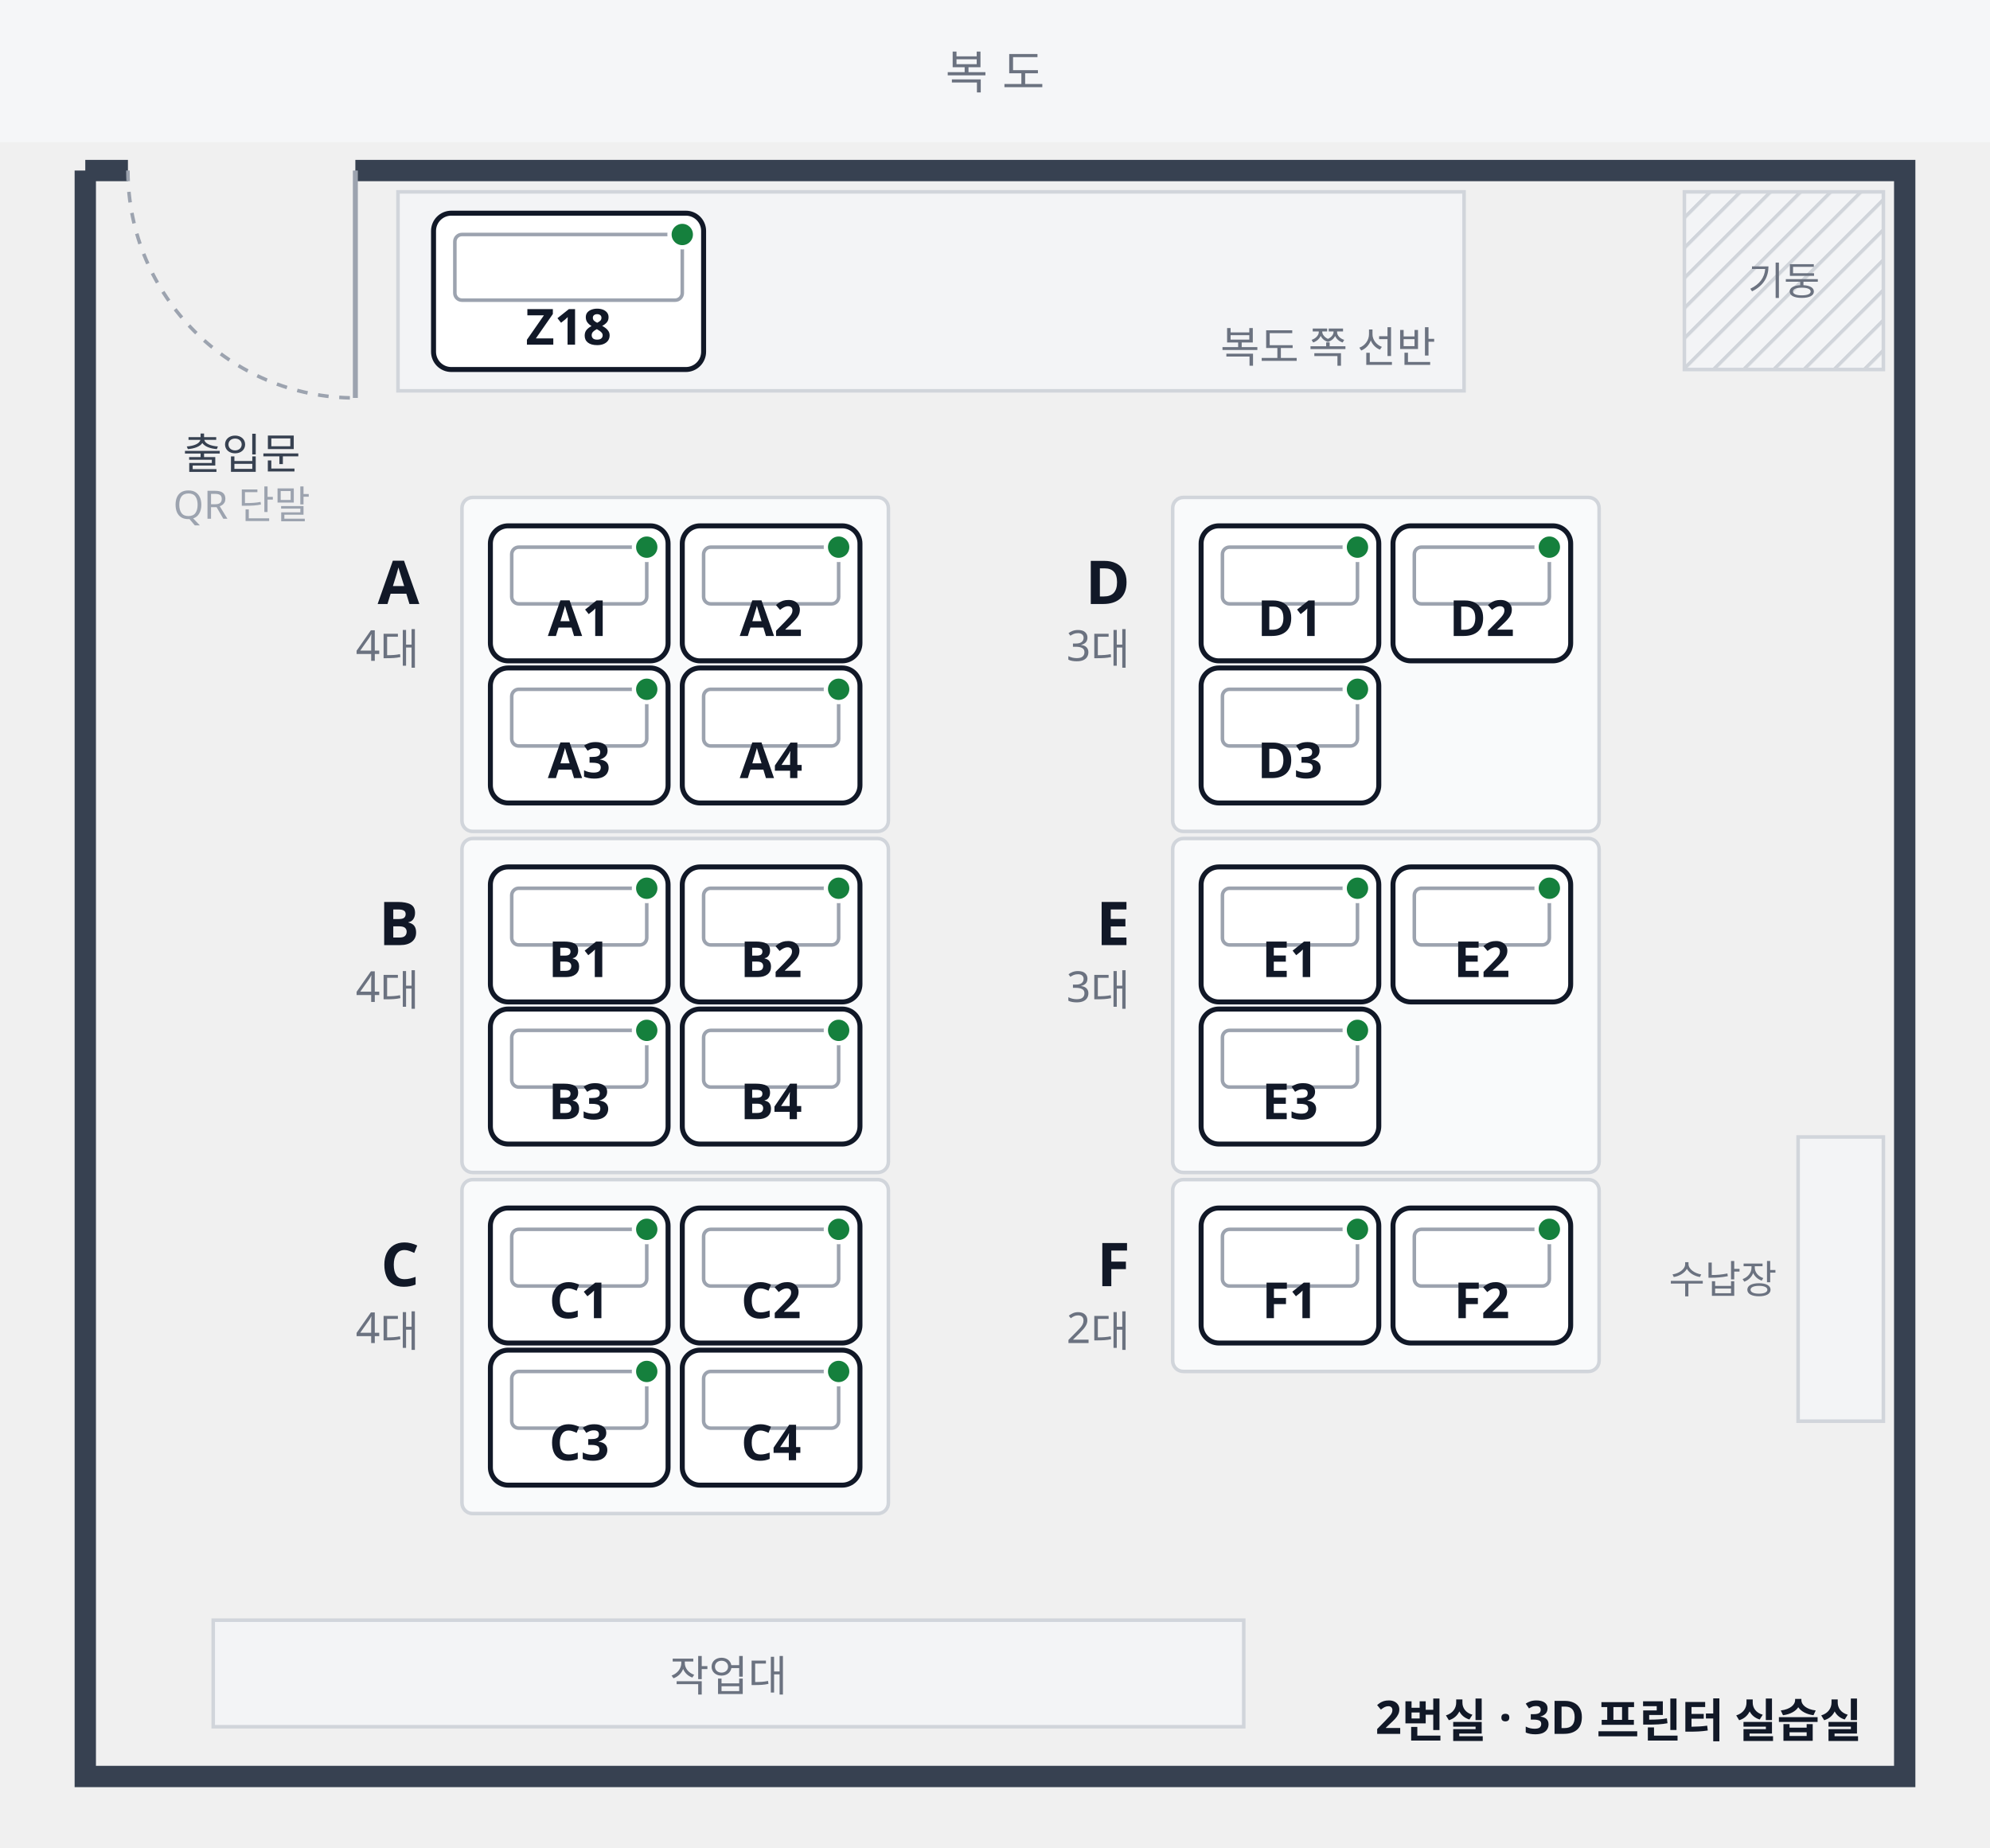
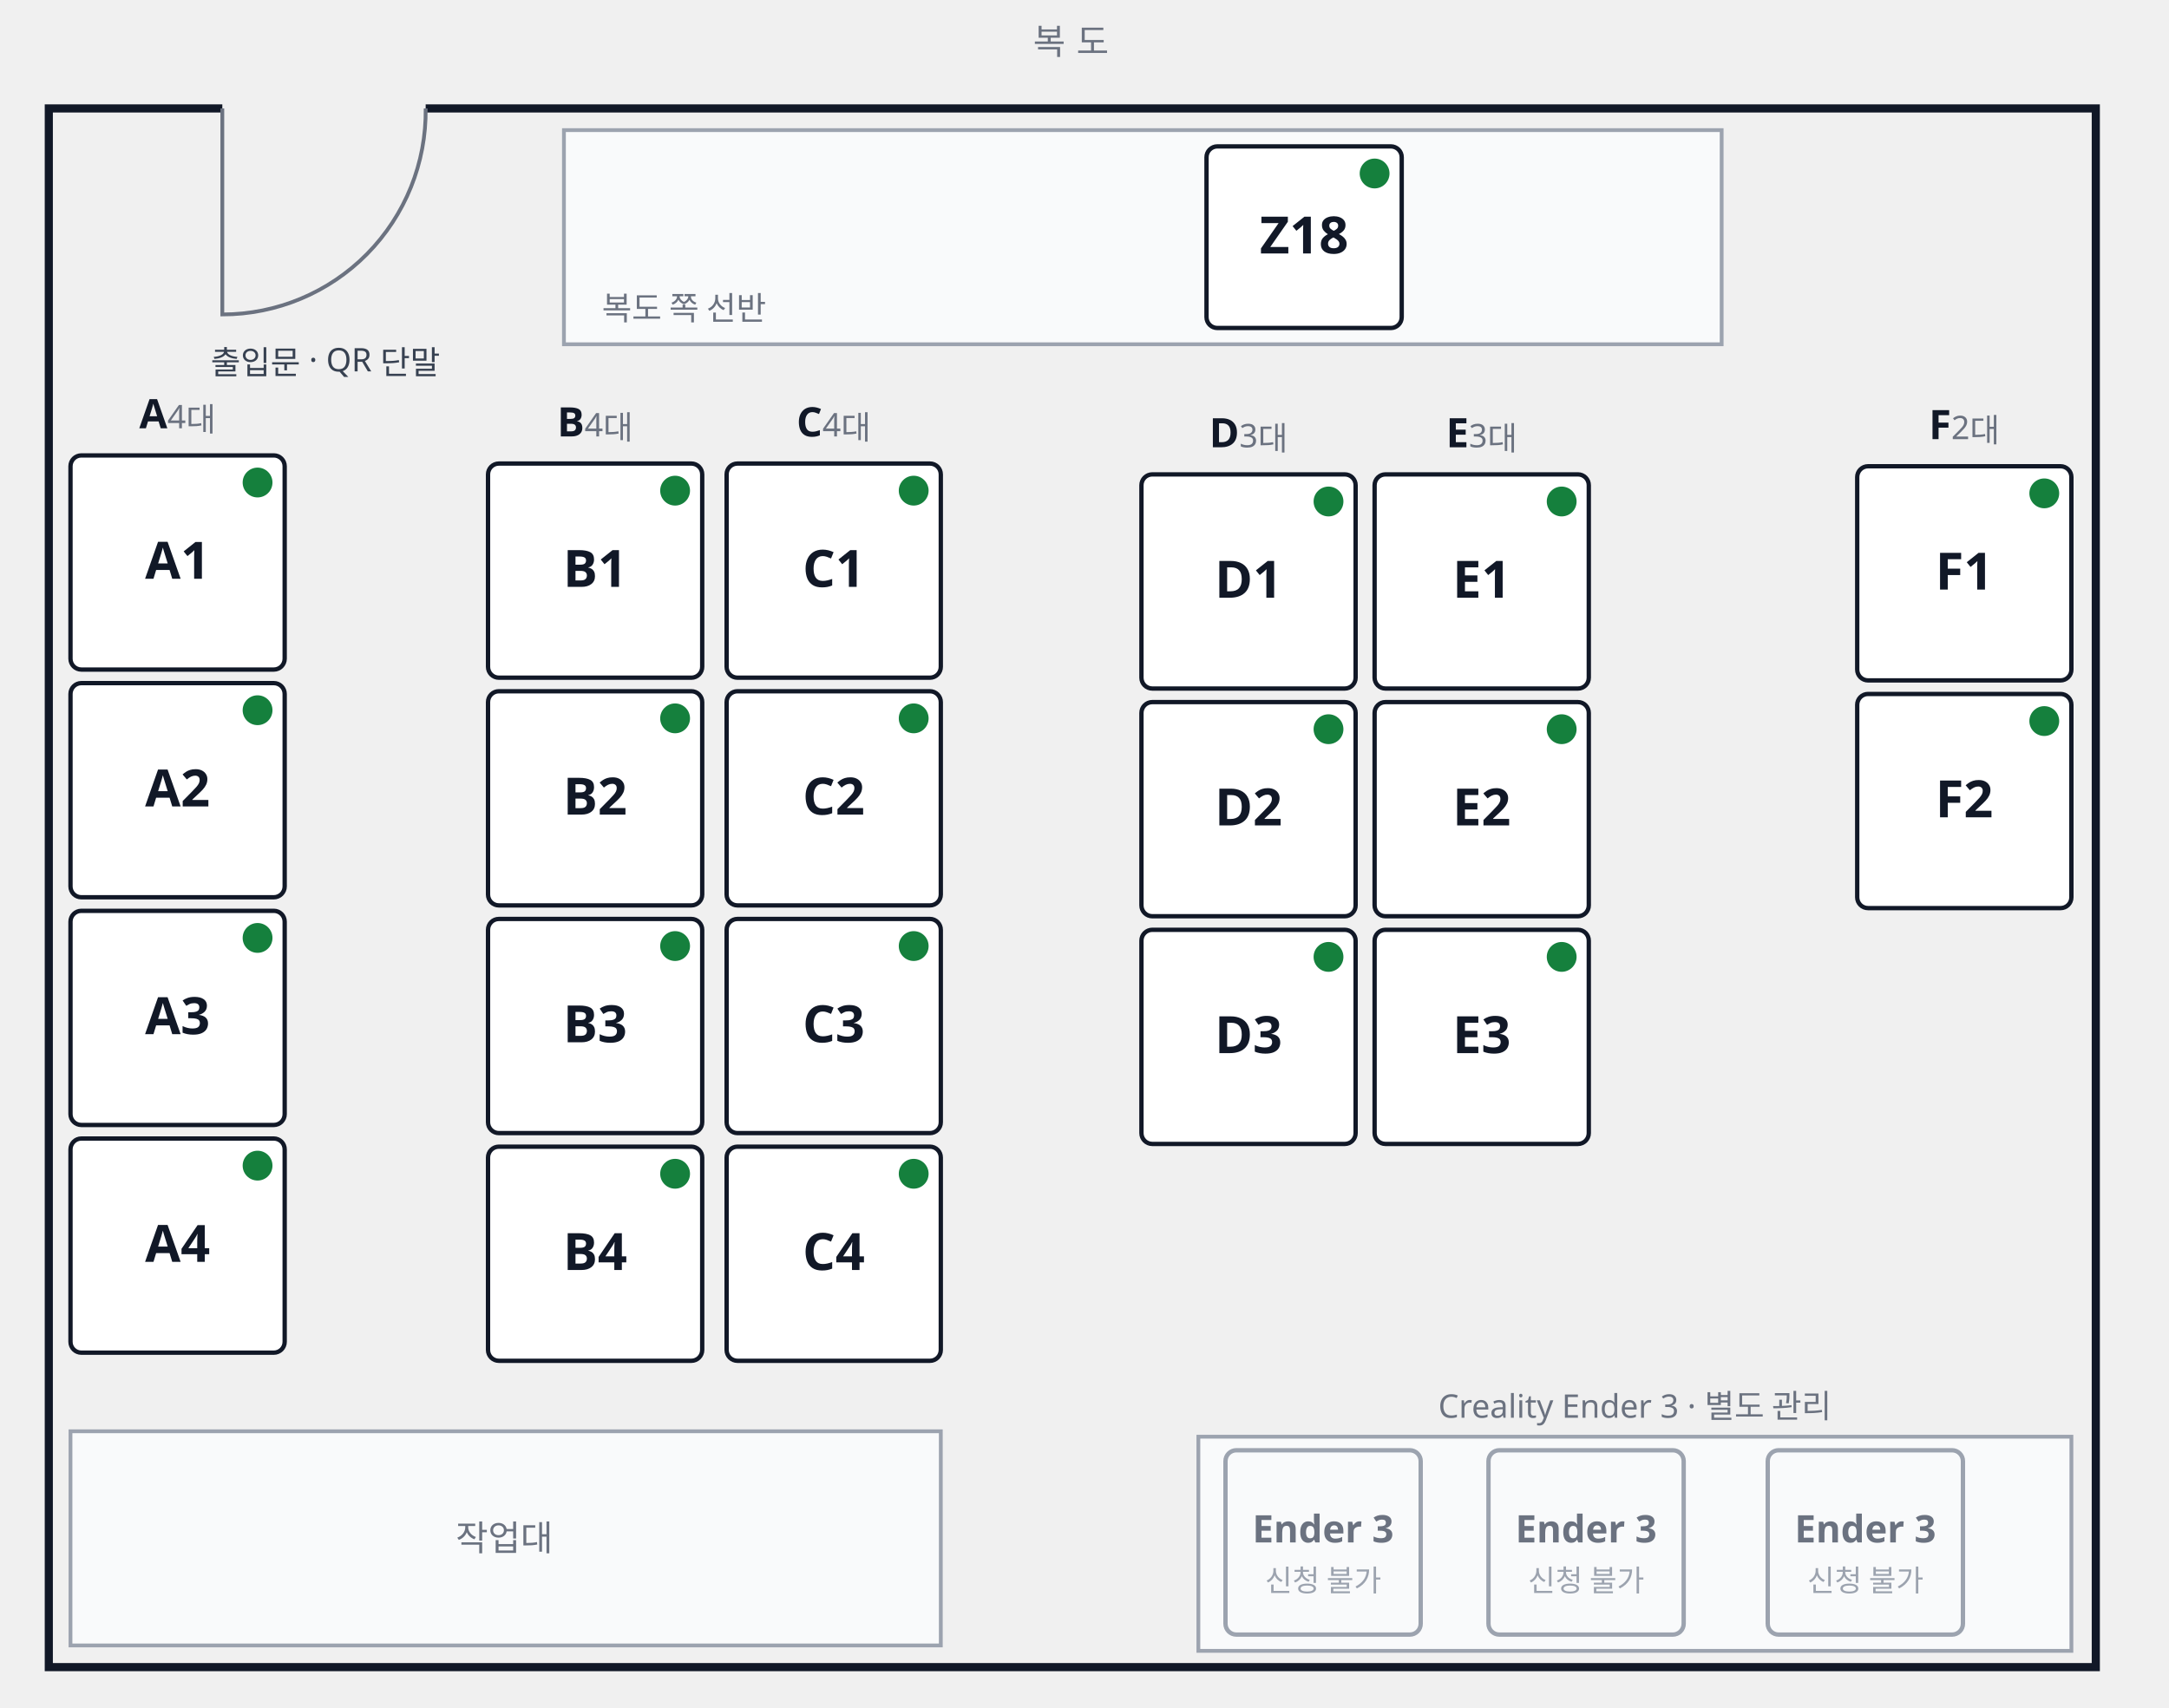
- <svg xmlns="http://www.w3.org/2000/svg" viewBox="0 0 560 520" role="img" aria-label="2번실 3D 프린터 배치도" font-family="IBM Plex Sans KR, Apple SD Gothic Neo, Malgun Gothic, sans-serif">
+ <svg xmlns="http://www.w3.org/2000/svg" viewBox="30 -30 800 630" role="img" aria-label="2번실 3D 프린터 배치도" font-family="IBM Plex Sans KR, Apple SD Gothic Neo, Malgun Gothic, sans-serif">
  <defs>
-     <pattern id="hatch" width="6" height="6" patternUnits="userSpaceOnUse" patternTransform="rotate(45)">
-       <rect width="6" height="6" fill="#f3f4f6" />
-       <line x1="0" y1="0" x2="0" y2="6" stroke="#d1d5db" stroke-width="2" />
+     <pattern id="hatch" width="8" height="8" patternUnits="userSpaceOnUse" patternTransform="rotate(45)">
+       <rect width="8" height="8" fill="#f3f4f6" />
+       <line x1="0" y1="0" x2="0" y2="8" stroke="#d1d5db" stroke-width="2.5" />
    </pattern>
  </defs>
-   <rect x="0" y="0" width="560" height="40" fill="#f5f6f8" />
-   <text x="280" y="25" text-anchor="middle" font-size="13" letter-spacing="4" fill="#6b7280">복도</text>
-   <path d="M24 48 H36 M100 48 H536 V500 H24 V48" fill="none" stroke="#374151" stroke-width="6" stroke-linejoin="miter" />
-   <path d="M36 48 A64 64 0 0 0 100 112" fill="none" stroke="#9ca3af" stroke-width="1" stroke-dasharray="3 3" />
-   <line x1="100" y1="48" x2="100" y2="112" stroke="#9ca3af" stroke-width="1.4" />
-   <text x="68" y="132" text-anchor="middle" font-size="12" fill="#374151">출입문</text>
-   <text x="68" y="146" text-anchor="middle" font-size="11" fill="#9ca3af">QR 단말</text>
-   <rect x="112" y="54" width="300" height="56" fill="#f3f4f6" stroke="#d1d5db" />
-   <text x="404" y="102" text-anchor="end" font-size="12" fill="#6b7280">복도 쪽 선반</text>
+   <text x="425" y="-10" text-anchor="middle" font-size="13" letter-spacing="4" fill="#6b7280">복도</text>
+   <path d="M112 10 H48 V585 H803 V10 H187" fill="none" stroke="#111827" stroke-width="3" />
+   <path d="M112 10 V86 A75 75 0 0 0 187 10" fill="none" stroke="#6b7280" stroke-width="1.4" />
+   <text x="150" y="108" text-anchor="middle" font-size="12" fill="#374151">출입문 · QR 단말</text>
+   <rect x="238" y="18" width="427" height="79" fill="#f9fafb" stroke="#9ca3af" stroke-width="1.4" />
+   <text x="252" y="88" font-size="12" fill="#6b7280">복도 쪽 선반</text>
  <g data-pr="Z1" aria-label="Z1 Z18 사용 가능">
-     <rect class="body" x="122" y="60" width="76" height="44" rx="5" fill="#ffffff" stroke="#111827" stroke-width="1.4" />
-     <rect x="128" y="66" width="64" height="18.48" rx="2" fill="none" stroke="#9ca3af" stroke-width="1" />
-     <text x="160" y="97" text-anchor="middle" font-size="14" font-weight="700" fill="#111827">Z18</text>
-     <circle cx="192" cy="66" r="3.6" fill="#15803d" stroke="#fff" stroke-width="1.2" />
+     <rect class="body" x="475" y="24" width="72" height="67" rx="4" fill="#ffffff" stroke="#111827" stroke-width="1.6" />
+     <text x="511" y="63.5" text-anchor="middle" font-size="19" font-weight="700" fill="#111827">Z18</text>
+     <circle cx="537" cy="34" r="5.5" fill="#15803d" />
  </g>
-   <rect x="474" y="54" width="56" height="50" fill="url(#hatch)" stroke="#d1d5db" />
-   <text x="502" y="83" text-anchor="middle" font-size="11" fill="#6b7280">기둥</text>
-   <rect x="130" y="140" width="120" height="94" rx="3" fill="#f9fafb" stroke="#d1d5db" />
-   <text x="118" y="170" text-anchor="end" font-size="17" font-weight="700" fill="#111827">A</text>
-   <text x="118" y="186" text-anchor="end" font-size="12" fill="#6b7280">4대</text>
+   <text x="95.5" y="128" text-anchor="middle" font-size="15" font-weight="700" fill="#111827">A<tspan font-size="12" font-weight="400" fill="#6b7280"> 4대</tspan>
+   </text>
  <g data-pr="A1" aria-label="A1 Replicator+ 사용 가능">
-     <rect class="body" x="138" y="148" width="50" height="38" rx="5" fill="#ffffff" stroke="#111827" stroke-width="1.4" />
-     <rect x="144" y="154" width="38" height="15.96" rx="2" fill="none" stroke="#9ca3af" stroke-width="1" />
-     <text x="163" y="179" text-anchor="middle" font-size="14" font-weight="700" fill="#111827">A1</text>
-     <circle cx="182" cy="154" r="3.6" fill="#15803d" stroke="#fff" stroke-width="1.2" />
+     <rect class="body" x="56" y="138" width="79" height="79" rx="4" fill="#ffffff" stroke="#111827" stroke-width="1.6" />
+     <text x="95.5" y="183.5" text-anchor="middle" font-size="19" font-weight="700" fill="#111827">A1</text>
+     <circle cx="125" cy="148" r="5.5" fill="#15803d" />
  </g>
  <g data-pr="A2" aria-label="A2 Replicator+ 사용 가능">
-     <rect class="body" x="192" y="148" width="50" height="38" rx="5" fill="#ffffff" stroke="#111827" stroke-width="1.4" />
-     <rect x="198" y="154" width="38" height="15.96" rx="2" fill="none" stroke="#9ca3af" stroke-width="1" />
-     <text x="217" y="179" text-anchor="middle" font-size="14" font-weight="700" fill="#111827">A2</text>
-     <circle cx="236" cy="154" r="3.6" fill="#15803d" stroke="#fff" stroke-width="1.2" />
+     <rect class="body" x="56" y="222" width="79" height="79" rx="4" fill="#ffffff" stroke="#111827" stroke-width="1.6" />
+     <text x="95.5" y="267.5" text-anchor="middle" font-size="19" font-weight="700" fill="#111827">A2</text>
+     <circle cx="125" cy="232" r="5.5" fill="#15803d" />
  </g>
  <g data-pr="A3" aria-label="A3 Replicator+ 사용 가능">
-     <rect class="body" x="138" y="188" width="50" height="38" rx="5" fill="#ffffff" stroke="#111827" stroke-width="1.4" />
-     <rect x="144" y="194" width="38" height="15.96" rx="2" fill="none" stroke="#9ca3af" stroke-width="1" />
-     <text x="163" y="219" text-anchor="middle" font-size="14" font-weight="700" fill="#111827">A3</text>
-     <circle cx="182" cy="194" r="3.6" fill="#15803d" stroke="#fff" stroke-width="1.2" />
+     <rect class="body" x="56" y="306" width="79" height="79" rx="4" fill="#ffffff" stroke="#111827" stroke-width="1.6" />
+     <text x="95.5" y="351.5" text-anchor="middle" font-size="19" font-weight="700" fill="#111827">A3</text>
+     <circle cx="125" cy="316" r="5.5" fill="#15803d" />
  </g>
  <g data-pr="A4" aria-label="A4 Replicator+ 사용 가능">
-     <rect class="body" x="192" y="188" width="50" height="38" rx="5" fill="#ffffff" stroke="#111827" stroke-width="1.4" />
-     <rect x="198" y="194" width="38" height="15.96" rx="2" fill="none" stroke="#9ca3af" stroke-width="1" />
-     <text x="217" y="219" text-anchor="middle" font-size="14" font-weight="700" fill="#111827">A4</text>
-     <circle cx="236" cy="194" r="3.6" fill="#15803d" stroke="#fff" stroke-width="1.2" />
+     <rect class="body" x="56" y="390" width="79" height="79" rx="4" fill="#ffffff" stroke="#111827" stroke-width="1.6" />
+     <text x="95.5" y="435.5" text-anchor="middle" font-size="19" font-weight="700" fill="#111827">A4</text>
+     <circle cx="125" cy="400" r="5.5" fill="#15803d" />
  </g>
-   <rect x="130" y="236" width="120" height="94" rx="3" fill="#f9fafb" stroke="#d1d5db" />
-   <text x="118" y="266" text-anchor="end" font-size="17" font-weight="700" fill="#111827">B</text>
-   <text x="118" y="282" text-anchor="end" font-size="12" fill="#6b7280">4대</text>
+   <text x="249.5" y="131" text-anchor="middle" font-size="15" font-weight="700" fill="#111827">B<tspan font-size="12" font-weight="400" fill="#6b7280"> 4대</tspan>
+   </text>
  <g data-pr="B1" aria-label="B1 Replicator+ 사용 가능">
-     <rect class="body" x="138" y="244" width="50" height="38" rx="5" fill="#ffffff" stroke="#111827" stroke-width="1.4" />
-     <rect x="144" y="250" width="38" height="15.96" rx="2" fill="none" stroke="#9ca3af" stroke-width="1" />
-     <text x="163" y="275" text-anchor="middle" font-size="14" font-weight="700" fill="#111827">B1</text>
-     <circle cx="182" cy="250" r="3.6" fill="#15803d" stroke="#fff" stroke-width="1.2" />
+     <rect class="body" x="210" y="141" width="79" height="79" rx="4" fill="#ffffff" stroke="#111827" stroke-width="1.6" />
+     <text x="249.5" y="186.5" text-anchor="middle" font-size="19" font-weight="700" fill="#111827">B1</text>
+     <circle cx="279" cy="151" r="5.5" fill="#15803d" />
  </g>
  <g data-pr="B2" aria-label="B2 Replicator+ 사용 가능">
-     <rect class="body" x="192" y="244" width="50" height="38" rx="5" fill="#ffffff" stroke="#111827" stroke-width="1.4" />
-     <rect x="198" y="250" width="38" height="15.96" rx="2" fill="none" stroke="#9ca3af" stroke-width="1" />
-     <text x="217" y="275" text-anchor="middle" font-size="14" font-weight="700" fill="#111827">B2</text>
-     <circle cx="236" cy="250" r="3.6" fill="#15803d" stroke="#fff" stroke-width="1.2" />
+     <rect class="body" x="210" y="225" width="79" height="79" rx="4" fill="#ffffff" stroke="#111827" stroke-width="1.6" />
+     <text x="249.5" y="270.5" text-anchor="middle" font-size="19" font-weight="700" fill="#111827">B2</text>
+     <circle cx="279" cy="235" r="5.5" fill="#15803d" />
  </g>
  <g data-pr="B3" aria-label="B3 Replicator+ 사용 가능">
-     <rect class="body" x="138" y="284" width="50" height="38" rx="5" fill="#ffffff" stroke="#111827" stroke-width="1.4" />
-     <rect x="144" y="290" width="38" height="15.96" rx="2" fill="none" stroke="#9ca3af" stroke-width="1" />
-     <text x="163" y="315" text-anchor="middle" font-size="14" font-weight="700" fill="#111827">B3</text>
-     <circle cx="182" cy="290" r="3.6" fill="#15803d" stroke="#fff" stroke-width="1.2" />
+     <rect class="body" x="210" y="309" width="79" height="79" rx="4" fill="#ffffff" stroke="#111827" stroke-width="1.6" />
+     <text x="249.5" y="354.5" text-anchor="middle" font-size="19" font-weight="700" fill="#111827">B3</text>
+     <circle cx="279" cy="319" r="5.5" fill="#15803d" />
  </g>
  <g data-pr="B4" aria-label="B4 Replicator+ 사용 가능">
-     <rect class="body" x="192" y="284" width="50" height="38" rx="5" fill="#ffffff" stroke="#111827" stroke-width="1.4" />
-     <rect x="198" y="290" width="38" height="15.96" rx="2" fill="none" stroke="#9ca3af" stroke-width="1" />
-     <text x="217" y="315" text-anchor="middle" font-size="14" font-weight="700" fill="#111827">B4</text>
-     <circle cx="236" cy="290" r="3.6" fill="#15803d" stroke="#fff" stroke-width="1.2" />
+     <rect class="body" x="210" y="393" width="79" height="79" rx="4" fill="#ffffff" stroke="#111827" stroke-width="1.6" />
+     <text x="249.5" y="438.5" text-anchor="middle" font-size="19" font-weight="700" fill="#111827">B4</text>
+     <circle cx="279" cy="403" r="5.5" fill="#15803d" />
  </g>
-   <rect x="130" y="332" width="120" height="94" rx="3" fill="#f9fafb" stroke="#d1d5db" />
-   <text x="118" y="362" text-anchor="end" font-size="17" font-weight="700" fill="#111827">C</text>
-   <text x="118" y="378" text-anchor="end" font-size="12" fill="#6b7280">4대</text>
+   <text x="337.5" y="131" text-anchor="middle" font-size="15" font-weight="700" fill="#111827">C<tspan font-size="12" font-weight="400" fill="#6b7280"> 4대</tspan>
+   </text>
  <g data-pr="C1" aria-label="C1 Replicator+ 사용 가능">
-     <rect class="body" x="138" y="340" width="50" height="38" rx="5" fill="#ffffff" stroke="#111827" stroke-width="1.4" />
-     <rect x="144" y="346" width="38" height="15.96" rx="2" fill="none" stroke="#9ca3af" stroke-width="1" />
-     <text x="163" y="371" text-anchor="middle" font-size="14" font-weight="700" fill="#111827">C1</text>
-     <circle cx="182" cy="346" r="3.6" fill="#15803d" stroke="#fff" stroke-width="1.2" />
+     <rect class="body" x="298" y="141" width="79" height="79" rx="4" fill="#ffffff" stroke="#111827" stroke-width="1.6" />
+     <text x="337.5" y="186.5" text-anchor="middle" font-size="19" font-weight="700" fill="#111827">C1</text>
+     <circle cx="367" cy="151" r="5.5" fill="#15803d" />
  </g>
  <g data-pr="C2" aria-label="C2 Replicator+ 사용 가능">
-     <rect class="body" x="192" y="340" width="50" height="38" rx="5" fill="#ffffff" stroke="#111827" stroke-width="1.4" />
-     <rect x="198" y="346" width="38" height="15.96" rx="2" fill="none" stroke="#9ca3af" stroke-width="1" />
-     <text x="217" y="371" text-anchor="middle" font-size="14" font-weight="700" fill="#111827">C2</text>
-     <circle cx="236" cy="346" r="3.6" fill="#15803d" stroke="#fff" stroke-width="1.2" />
+     <rect class="body" x="298" y="225" width="79" height="79" rx="4" fill="#ffffff" stroke="#111827" stroke-width="1.6" />
+     <text x="337.5" y="270.5" text-anchor="middle" font-size="19" font-weight="700" fill="#111827">C2</text>
+     <circle cx="367" cy="235" r="5.5" fill="#15803d" />
  </g>
  <g data-pr="C3" aria-label="C3 Replicator+ 사용 가능">
-     <rect class="body" x="138" y="380" width="50" height="38" rx="5" fill="#ffffff" stroke="#111827" stroke-width="1.4" />
-     <rect x="144" y="386" width="38" height="15.96" rx="2" fill="none" stroke="#9ca3af" stroke-width="1" />
-     <text x="163" y="411" text-anchor="middle" font-size="14" font-weight="700" fill="#111827">C3</text>
-     <circle cx="182" cy="386" r="3.6" fill="#15803d" stroke="#fff" stroke-width="1.2" />
+     <rect class="body" x="298" y="309" width="79" height="79" rx="4" fill="#ffffff" stroke="#111827" stroke-width="1.6" />
+     <text x="337.5" y="354.5" text-anchor="middle" font-size="19" font-weight="700" fill="#111827">C3</text>
+     <circle cx="367" cy="319" r="5.5" fill="#15803d" />
  </g>
  <g data-pr="C4" aria-label="C4 Replicator+ 사용 가능">
-     <rect class="body" x="192" y="380" width="50" height="38" rx="5" fill="#ffffff" stroke="#111827" stroke-width="1.4" />
-     <rect x="198" y="386" width="38" height="15.96" rx="2" fill="none" stroke="#9ca3af" stroke-width="1" />
-     <text x="217" y="411" text-anchor="middle" font-size="14" font-weight="700" fill="#111827">C4</text>
-     <circle cx="236" cy="386" r="3.6" fill="#15803d" stroke="#fff" stroke-width="1.2" />
+     <rect class="body" x="298" y="393" width="79" height="79" rx="4" fill="#ffffff" stroke="#111827" stroke-width="1.6" />
+     <text x="337.5" y="438.5" text-anchor="middle" font-size="19" font-weight="700" fill="#111827">C4</text>
+     <circle cx="367" cy="403" r="5.5" fill="#15803d" />
  </g>
-   <rect x="330" y="140" width="120" height="94" rx="3" fill="#f9fafb" stroke="#d1d5db" />
-   <text x="318" y="170" text-anchor="end" font-size="17" font-weight="700" fill="#111827">D</text>
-   <text x="318" y="186" text-anchor="end" font-size="12" fill="#6b7280">3대</text>
+   <text x="490.5" y="135" text-anchor="middle" font-size="15" font-weight="700" fill="#111827">D<tspan font-size="12" font-weight="400" fill="#6b7280"> 3대</tspan>
+   </text>
  <g data-pr="D1" aria-label="D1 Replicator+ 사용 가능">
-     <rect class="body" x="338" y="148" width="50" height="38" rx="5" fill="#ffffff" stroke="#111827" stroke-width="1.4" />
-     <rect x="344" y="154" width="38" height="15.96" rx="2" fill="none" stroke="#9ca3af" stroke-width="1" />
-     <text x="363" y="179" text-anchor="middle" font-size="14" font-weight="700" fill="#111827">D1</text>
-     <circle cx="382" cy="154" r="3.6" fill="#15803d" stroke="#fff" stroke-width="1.2" />
+     <rect class="body" x="451" y="145" width="79" height="79" rx="4" fill="#ffffff" stroke="#111827" stroke-width="1.6" />
+     <text x="490.5" y="190.5" text-anchor="middle" font-size="19" font-weight="700" fill="#111827">D1</text>
+     <circle cx="520" cy="155" r="5.5" fill="#15803d" />
  </g>
  <g data-pr="D2" aria-label="D2 Replicator+ 사용 가능">
-     <rect class="body" x="392" y="148" width="50" height="38" rx="5" fill="#ffffff" stroke="#111827" stroke-width="1.4" />
-     <rect x="398" y="154" width="38" height="15.96" rx="2" fill="none" stroke="#9ca3af" stroke-width="1" />
-     <text x="417" y="179" text-anchor="middle" font-size="14" font-weight="700" fill="#111827">D2</text>
-     <circle cx="436" cy="154" r="3.6" fill="#15803d" stroke="#fff" stroke-width="1.2" />
+     <rect class="body" x="451" y="229" width="79" height="79" rx="4" fill="#ffffff" stroke="#111827" stroke-width="1.6" />
+     <text x="490.5" y="274.5" text-anchor="middle" font-size="19" font-weight="700" fill="#111827">D2</text>
+     <circle cx="520" cy="239" r="5.5" fill="#15803d" />
  </g>
  <g data-pr="D3" aria-label="D3 Replicator+ 사용 가능">
-     <rect class="body" x="338" y="188" width="50" height="38" rx="5" fill="#ffffff" stroke="#111827" stroke-width="1.4" />
-     <rect x="344" y="194" width="38" height="15.96" rx="2" fill="none" stroke="#9ca3af" stroke-width="1" />
-     <text x="363" y="219" text-anchor="middle" font-size="14" font-weight="700" fill="#111827">D3</text>
-     <circle cx="382" cy="194" r="3.6" fill="#15803d" stroke="#fff" stroke-width="1.2" />
+     <rect class="body" x="451" y="313" width="79" height="79" rx="4" fill="#ffffff" stroke="#111827" stroke-width="1.6" />
+     <text x="490.5" y="358.5" text-anchor="middle" font-size="19" font-weight="700" fill="#111827">D3</text>
+     <circle cx="520" cy="323" r="5.5" fill="#15803d" />
  </g>
-   <rect x="330" y="236" width="120" height="94" rx="3" fill="#f9fafb" stroke="#d1d5db" />
-   <text x="318" y="266" text-anchor="end" font-size="17" font-weight="700" fill="#111827">E</text>
-   <text x="318" y="282" text-anchor="end" font-size="12" fill="#6b7280">3대</text>
+   <text x="576.5" y="135" text-anchor="middle" font-size="15" font-weight="700" fill="#111827">E<tspan font-size="12" font-weight="400" fill="#6b7280"> 3대</tspan>
+   </text>
  <g data-pr="E1" aria-label="E1 Replicator+ 사용 가능">
-     <rect class="body" x="338" y="244" width="50" height="38" rx="5" fill="#ffffff" stroke="#111827" stroke-width="1.4" />
-     <rect x="344" y="250" width="38" height="15.96" rx="2" fill="none" stroke="#9ca3af" stroke-width="1" />
-     <text x="363" y="275" text-anchor="middle" font-size="14" font-weight="700" fill="#111827">E1</text>
-     <circle cx="382" cy="250" r="3.6" fill="#15803d" stroke="#fff" stroke-width="1.2" />
+     <rect class="body" x="537" y="145" width="79" height="79" rx="4" fill="#ffffff" stroke="#111827" stroke-width="1.6" />
+     <text x="576.5" y="190.5" text-anchor="middle" font-size="19" font-weight="700" fill="#111827">E1</text>
+     <circle cx="606" cy="155" r="5.5" fill="#15803d" />
  </g>
  <g data-pr="E2" aria-label="E2 Replicator+ 사용 가능">
-     <rect class="body" x="392" y="244" width="50" height="38" rx="5" fill="#ffffff" stroke="#111827" stroke-width="1.4" />
-     <rect x="398" y="250" width="38" height="15.96" rx="2" fill="none" stroke="#9ca3af" stroke-width="1" />
-     <text x="417" y="275" text-anchor="middle" font-size="14" font-weight="700" fill="#111827">E2</text>
-     <circle cx="436" cy="250" r="3.6" fill="#15803d" stroke="#fff" stroke-width="1.2" />
+     <rect class="body" x="537" y="229" width="79" height="79" rx="4" fill="#ffffff" stroke="#111827" stroke-width="1.6" />
+     <text x="576.5" y="274.5" text-anchor="middle" font-size="19" font-weight="700" fill="#111827">E2</text>
+     <circle cx="606" cy="239" r="5.5" fill="#15803d" />
  </g>
  <g data-pr="E3" aria-label="E3 Replicator+ 사용 가능">
-     <rect class="body" x="338" y="284" width="50" height="38" rx="5" fill="#ffffff" stroke="#111827" stroke-width="1.4" />
-     <rect x="344" y="290" width="38" height="15.96" rx="2" fill="none" stroke="#9ca3af" stroke-width="1" />
-     <text x="363" y="315" text-anchor="middle" font-size="14" font-weight="700" fill="#111827">E3</text>
-     <circle cx="382" cy="290" r="3.6" fill="#15803d" stroke="#fff" stroke-width="1.2" />
+     <rect class="body" x="537" y="313" width="79" height="79" rx="4" fill="#ffffff" stroke="#111827" stroke-width="1.6" />
+     <text x="576.5" y="358.5" text-anchor="middle" font-size="19" font-weight="700" fill="#111827">E3</text>
+     <circle cx="606" cy="323" r="5.5" fill="#15803d" />
  </g>
-   <rect x="330" y="332" width="120" height="54" rx="3" fill="#f9fafb" stroke="#d1d5db" />
-   <text x="318" y="362" text-anchor="end" font-size="17" font-weight="700" fill="#111827">F</text>
-   <text x="318" y="378" text-anchor="end" font-size="12" fill="#6b7280">2대</text>
+   <text x="754.5" y="132" text-anchor="middle" font-size="15" font-weight="700" fill="#111827">F<tspan font-size="12" font-weight="400" fill="#6b7280"> 2대</tspan>
+   </text>
  <g data-pr="F1" aria-label="F1 Replicator+ 사용 가능">
-     <rect class="body" x="338" y="340" width="50" height="38" rx="5" fill="#ffffff" stroke="#111827" stroke-width="1.4" />
-     <rect x="344" y="346" width="38" height="15.96" rx="2" fill="none" stroke="#9ca3af" stroke-width="1" />
-     <text x="363" y="371" text-anchor="middle" font-size="14" font-weight="700" fill="#111827">F1</text>
-     <circle cx="382" cy="346" r="3.6" fill="#15803d" stroke="#fff" stroke-width="1.2" />
+     <rect class="body" x="715" y="142" width="79" height="79" rx="4" fill="#ffffff" stroke="#111827" stroke-width="1.6" />
+     <text x="754.5" y="187.5" text-anchor="middle" font-size="19" font-weight="700" fill="#111827">F1</text>
+     <circle cx="784" cy="152" r="5.5" fill="#15803d" />
  </g>
  <g data-pr="F2" aria-label="F2 Replicator+ 사용 가능">
-     <rect class="body" x="392" y="340" width="50" height="38" rx="5" fill="#ffffff" stroke="#111827" stroke-width="1.4" />
-     <rect x="398" y="346" width="38" height="15.96" rx="2" fill="none" stroke="#9ca3af" stroke-width="1" />
-     <text x="417" y="371" text-anchor="middle" font-size="14" font-weight="700" fill="#111827">F2</text>
-     <circle cx="436" cy="346" r="3.6" fill="#15803d" stroke="#fff" stroke-width="1.2" />
+     <rect class="body" x="715" y="226" width="79" height="79" rx="4" fill="#ffffff" stroke="#111827" stroke-width="1.6" />
+     <text x="754.5" y="271.5" text-anchor="middle" font-size="19" font-weight="700" fill="#111827">F2</text>
+     <circle cx="784" cy="236" r="5.5" fill="#15803d" />
  </g>
-   <rect x="506" y="320" width="24" height="80" fill="#f3f4f6" stroke="#d1d5db" />
-   <text x="500" y="364" text-anchor="end" font-size="11" fill="#6b7280">수납장</text>
-   <rect x="60" y="456" width="290" height="30" fill="#f3f4f6" stroke="#d1d5db" />
-   <text x="205" y="476" text-anchor="middle" font-size="12" fill="#6b7280">작업대</text>
-   <text x="524" y="488" text-anchor="end" font-size="13" font-weight="700" fill="#111827">2번실 · 3D 프린터 실습실</text>
+   <rect x="56" y="498" width="321" height="79" fill="#f9fafb" stroke="#9ca3af" stroke-width="1.4" />
+   <text x="216" y="542" text-anchor="middle" font-size="13" fill="#6b7280">작업대</text>
+   <rect x="472" y="500" width="322" height="79" fill="#f9fafb" stroke="#9ca3af" stroke-width="1.4" />
+   <g data-pr="N1" aria-label="N1 Ender 3 별도 관리">
+     <rect class="body" x="482" y="505" width="72" height="68" rx="4" fill="#f9fafb" stroke="#9ca3af" stroke-width="1.6" />
+     <text x="518" y="539" text-anchor="middle" font-size="14" font-weight="700" fill="#6b7280">Ender 3</text>
+     <text x="518" y="557" text-anchor="middle" font-size="11" fill="#9ca3af">신청 불가</text>
+   </g>
+   <g data-pr="N2" aria-label="N2 Ender 3 별도 관리">
+     <rect class="body" x="579" y="505" width="72" height="68" rx="4" fill="#f9fafb" stroke="#9ca3af" stroke-width="1.6" />
+     <text x="615" y="539" text-anchor="middle" font-size="14" font-weight="700" fill="#6b7280">Ender 3</text>
+     <text x="615" y="557" text-anchor="middle" font-size="11" fill="#9ca3af">신청 불가</text>
+   </g>
+   <g data-pr="N3" aria-label="N3 Ender 3 별도 관리">
+     <rect class="body" x="682" y="505" width="72" height="68" rx="4" fill="#f9fafb" stroke="#9ca3af" stroke-width="1.6" />
+     <text x="718" y="539" text-anchor="middle" font-size="14" font-weight="700" fill="#6b7280">Ender 3</text>
+     <text x="718" y="557" text-anchor="middle" font-size="11" fill="#9ca3af">신청 불가</text>
+   </g>
+   <text x="633" y="493" text-anchor="middle" font-size="12" fill="#6b7280">Creality Ender 3 · 별도 관리</text>
</svg>
